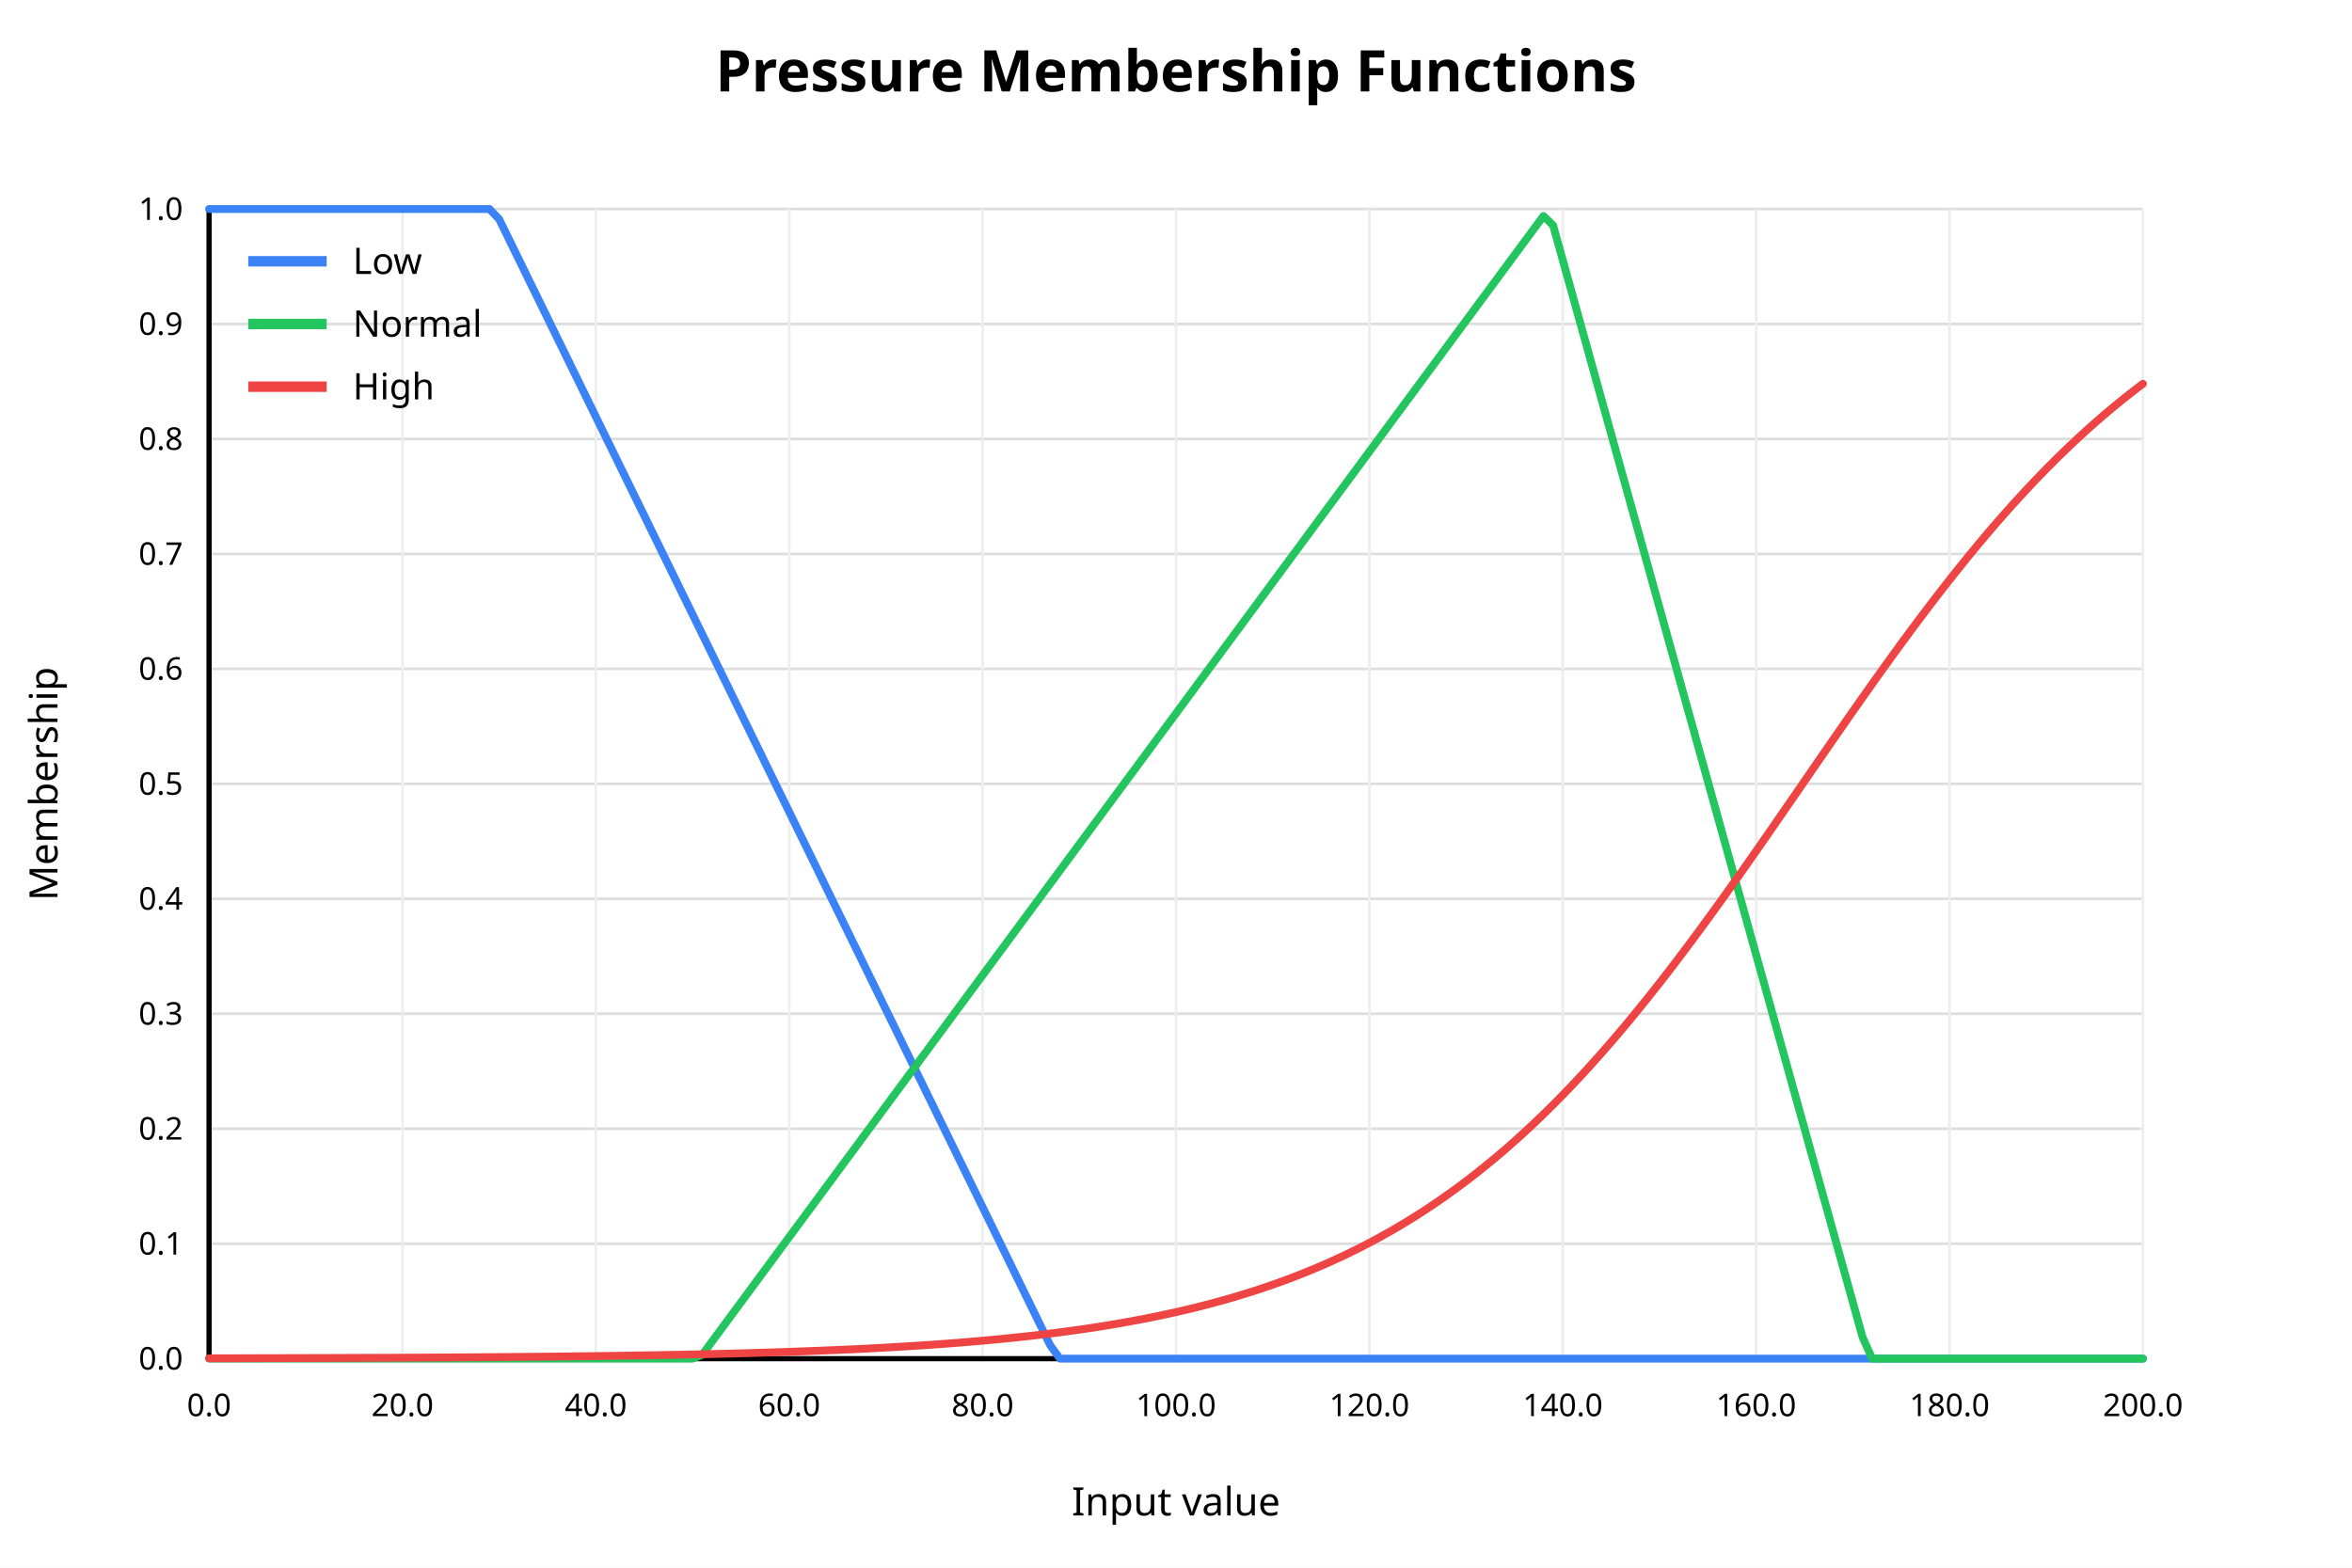
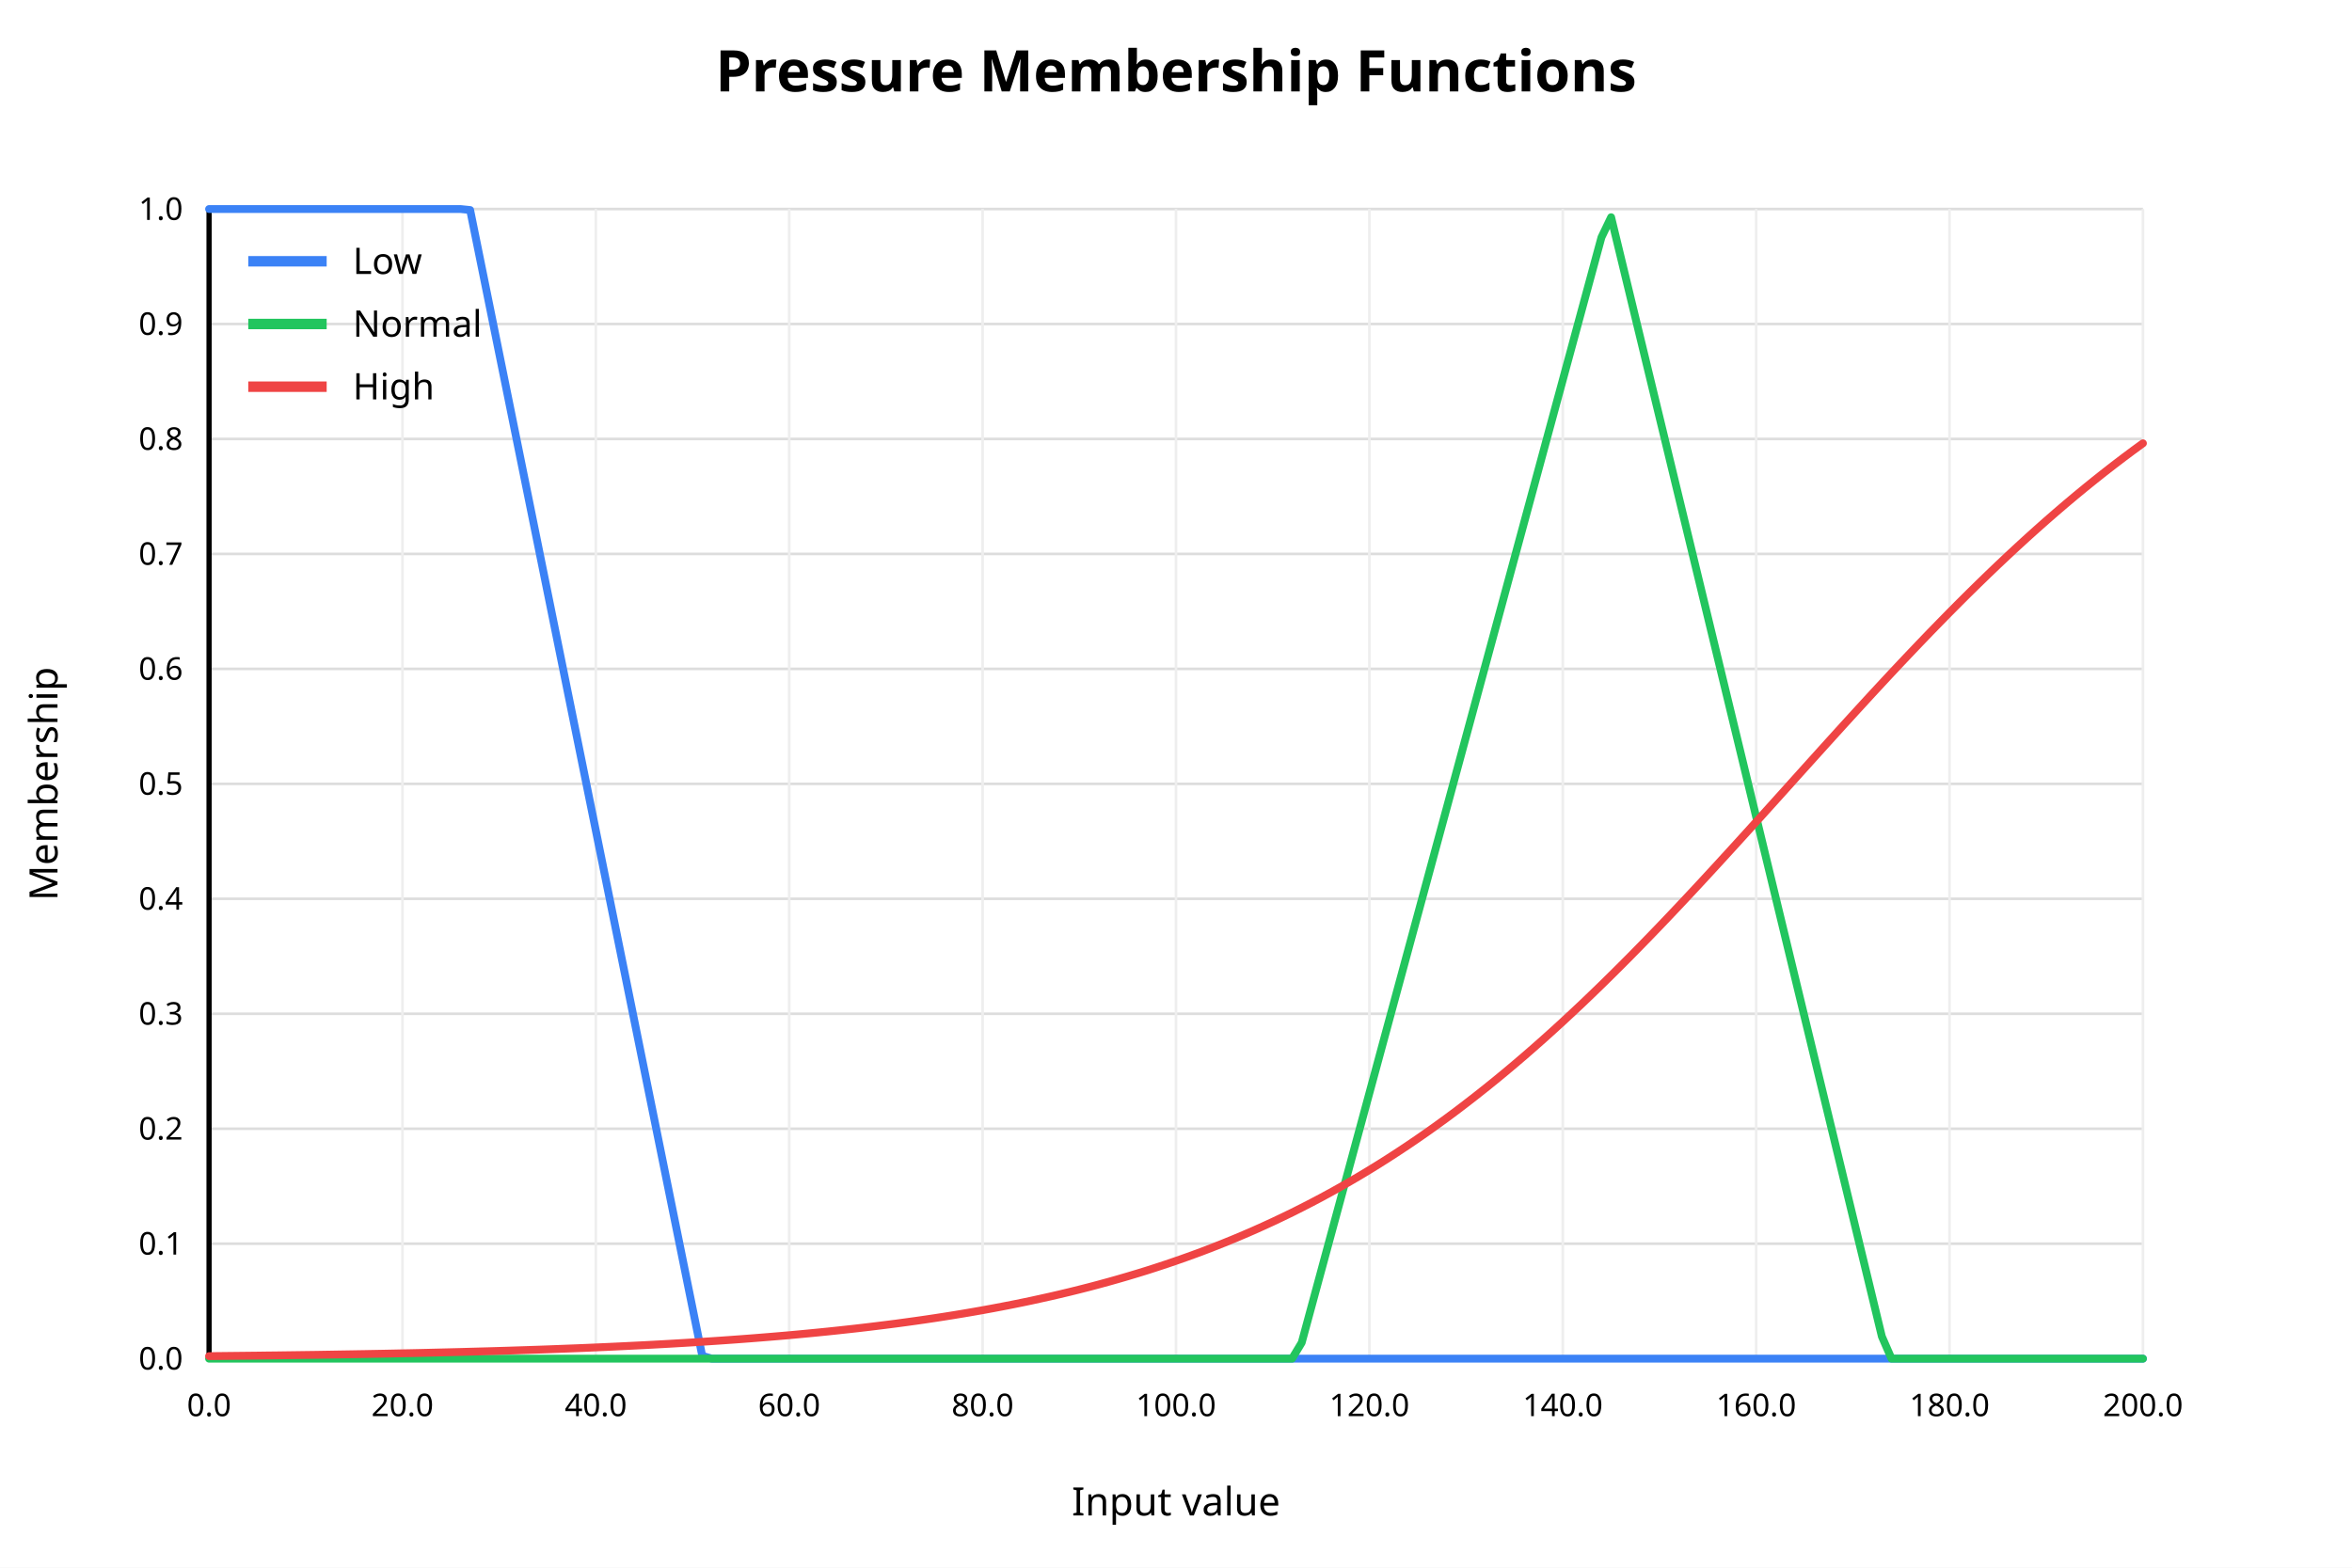
<svg xmlns="http://www.w3.org/2000/svg" width="900" height="600" viewBox="0 0 900 600">
  <rect x="0" y="0" width="900" height="600" fill="white" />
  <text x="450" y="35" text-anchor="middle" font-family="sans-serif" font-size="22" font-weight="bold" fill="black">Pressure Membership Functions</text>
  <line x1="80" y1="520.00" x2="820" y2="520.00" stroke="#dddddd" stroke-width="1" />
  <text x="70" y="520.00" text-anchor="end" dominant-baseline="middle" font-family="sans-serif" font-size="12" fill="black">0.0</text>
  <line x1="80" y1="476.00" x2="820" y2="476.00" stroke="#dddddd" stroke-width="1" />
  <text x="70" y="476.00" text-anchor="end" dominant-baseline="middle" font-family="sans-serif" font-size="12" fill="black">0.1</text>
  <line x1="80" y1="432.00" x2="820" y2="432.00" stroke="#dddddd" stroke-width="1" />
  <text x="70" y="432.00" text-anchor="end" dominant-baseline="middle" font-family="sans-serif" font-size="12" fill="black">0.2</text>
  <line x1="80" y1="388.00" x2="820" y2="388.00" stroke="#dddddd" stroke-width="1" />
  <text x="70" y="388.00" text-anchor="end" dominant-baseline="middle" font-family="sans-serif" font-size="12" fill="black">0.3</text>
  <line x1="80" y1="344.00" x2="820" y2="344.00" stroke="#dddddd" stroke-width="1" />
  <text x="70" y="344.00" text-anchor="end" dominant-baseline="middle" font-family="sans-serif" font-size="12" fill="black">0.4</text>
  <line x1="80" y1="300.00" x2="820" y2="300.00" stroke="#dddddd" stroke-width="1" />
  <text x="70" y="300.00" text-anchor="end" dominant-baseline="middle" font-family="sans-serif" font-size="12" fill="black">0.5</text>
  <line x1="80" y1="256.00" x2="820" y2="256.00" stroke="#dddddd" stroke-width="1" />
  <text x="70" y="256.00" text-anchor="end" dominant-baseline="middle" font-family="sans-serif" font-size="12" fill="black">0.6</text>
  <line x1="80" y1="212.00" x2="820" y2="212.00" stroke="#dddddd" stroke-width="1" />
  <text x="70" y="212.00" text-anchor="end" dominant-baseline="middle" font-family="sans-serif" font-size="12" fill="black">0.7</text>
  <line x1="80" y1="168.00" x2="820" y2="168.00" stroke="#dddddd" stroke-width="1" />
  <text x="70" y="168.00" text-anchor="end" dominant-baseline="middle" font-family="sans-serif" font-size="12" fill="black">0.8</text>
  <line x1="80" y1="124.00" x2="820" y2="124.00" stroke="#dddddd" stroke-width="1" />
  <text x="70" y="124.00" text-anchor="end" dominant-baseline="middle" font-family="sans-serif" font-size="12" fill="black">0.9</text>
  <line x1="80" y1="80.00" x2="820" y2="80.00" stroke="#dddddd" stroke-width="1" />
  <text x="70" y="80.00" text-anchor="end" dominant-baseline="middle" font-family="sans-serif" font-size="12" fill="black">1.0</text>
  <line x1="80.00" y1="80" x2="80.00" y2="520" stroke="#eeeeee" stroke-width="1" />
  <text x="80.00" y="542" text-anchor="middle" font-family="sans-serif" font-size="12" fill="black">0.0</text>
  <line x1="154.00" y1="80" x2="154.00" y2="520" stroke="#eeeeee" stroke-width="1" />
  <text x="154.00" y="542" text-anchor="middle" font-family="sans-serif" font-size="12" fill="black">20.0</text>
  <line x1="228.00" y1="80" x2="228.00" y2="520" stroke="#eeeeee" stroke-width="1" />
  <text x="228.00" y="542" text-anchor="middle" font-family="sans-serif" font-size="12" fill="black">40.0</text>
  <line x1="302.00" y1="80" x2="302.00" y2="520" stroke="#eeeeee" stroke-width="1" />
  <text x="302.00" y="542" text-anchor="middle" font-family="sans-serif" font-size="12" fill="black">60.0</text>
  <line x1="376.00" y1="80" x2="376.00" y2="520" stroke="#eeeeee" stroke-width="1" />
  <text x="376.00" y="542" text-anchor="middle" font-family="sans-serif" font-size="12" fill="black">80.0</text>
  <line x1="450.00" y1="80" x2="450.00" y2="520" stroke="#eeeeee" stroke-width="1" />
  <text x="450.00" y="542" text-anchor="middle" font-family="sans-serif" font-size="12" fill="black">100.0</text>
  <line x1="524.00" y1="80" x2="524.00" y2="520" stroke="#eeeeee" stroke-width="1" />
  <text x="524.00" y="542" text-anchor="middle" font-family="sans-serif" font-size="12" fill="black">120.0</text>
  <line x1="598.00" y1="80" x2="598.00" y2="520" stroke="#eeeeee" stroke-width="1" />
  <text x="598.00" y="542" text-anchor="middle" font-family="sans-serif" font-size="12" fill="black">140.0</text>
  <line x1="672.00" y1="80" x2="672.00" y2="520" stroke="#eeeeee" stroke-width="1" />
  <text x="672.00" y="542" text-anchor="middle" font-family="sans-serif" font-size="12" fill="black">160.0</text>
  <line x1="746.00" y1="80" x2="746.00" y2="520" stroke="#eeeeee" stroke-width="1" />
  <text x="746.00" y="542" text-anchor="middle" font-family="sans-serif" font-size="12" fill="black">180.0</text>
  <line x1="820.00" y1="80" x2="820.00" y2="520" stroke="#eeeeee" stroke-width="1" />
  <text x="820.00" y="542" text-anchor="middle" font-family="sans-serif" font-size="12" fill="black">200.0</text>
  <line x1="80" y1="520" x2="820" y2="520" stroke="black" stroke-width="2" />
  <line x1="80" y1="80" x2="80" y2="520" stroke="black" stroke-width="2" />
  <text x="450" y="580" text-anchor="middle" font-family="sans-serif" font-size="15" fill="black">Input value</text>
  <text x="22" y="300" text-anchor="middle" font-family="sans-serif" font-size="15" fill="black" transform="rotate(-90 22 300)">Membership</text>
-   <polyline fill="none" stroke="#3b82f6" stroke-width="3" stroke-linejoin="round" stroke-linecap="round" points="80.00,80.00 83.70,80.00 87.40,80.00 91.10,80.00 94.80,80.00 98.50,80.00 102.20,80.00 105.90,80.00 109.60,80.00 113.30,80.00 117.00,80.00 120.70,80.00 124.40,80.00 128.10,80.00 131.80,80.00 135.50,80.00 139.20,80.00 142.90,80.00 146.60,80.00 150.30,80.00 154.00,80.00 157.70,80.00 161.40,80.00 165.10,80.00 168.80,80.00 172.50,80.00 176.20,80.00 179.90,80.00 183.60,80.00 187.30,80.00 191.00,83.87 194.70,91.44 198.40,99.00 202.10,106.56 205.80,114.12 209.50,121.69 213.20,129.25 216.90,136.81 220.60,144.37 224.30,151.94 228.00,159.50 231.70,167.06 235.40,174.63 239.10,182.19 242.80,189.75 246.50,197.31 250.20,204.88 253.90,212.44 257.60,220.00 261.30,227.57 265.00,235.13 268.70,242.69 272.40,250.25 276.10,257.82 279.80,265.38 283.50,272.94 287.20,280.51 290.90,288.07 294.60,295.63 298.30,303.19 302.00,310.76 305.70,318.32 309.40,325.88 313.10,333.45 316.80,341.01 320.50,348.57 324.20,356.13 327.90,363.70 331.60,371.26 335.30,378.82 339.00,386.39 342.70,393.95 346.40,401.51 350.10,409.07 353.80,416.64 357.50,424.20 361.20,431.76 364.90,439.33 368.60,446.89 372.30,454.45 376.00,462.01 379.70,469.58 383.40,477.14 387.10,484.70 390.80,492.26 394.50,499.83 398.20,507.39 401.90,514.95 405.60,520.00 409.30,520.00 413.00,520.00 416.70,520.00 420.40,520.00 424.10,520.00 427.80,520.00 431.50,520.00 435.20,520.00 438.90,520.00 442.60,520.00 446.30,520.00 450.00,520.00 453.70,520.00 457.40,520.00 461.10,520.00 464.80,520.00 468.50,520.00 472.20,520.00 475.90,520.00 479.60,520.00 483.30,520.00 487.00,520.00 490.70,520.00 494.40,520.00 498.10,520.00 501.80,520.00 505.50,520.00 509.20,520.00 512.90,520.00 516.60,520.00 520.30,520.00 524.00,520.00 527.70,520.00 531.40,520.00 535.10,520.00 538.80,520.00 542.50,520.00 546.20,520.00 549.90,520.00 553.60,520.00 557.30,520.00 561.00,520.00 564.70,520.00 568.40,520.00 572.10,520.00 575.80,520.00 579.50,520.00 583.20,520.00 586.90,520.00 590.60,520.00 594.30,520.00 598.00,520.00 601.70,520.00 605.40,520.00 609.10,520.00 612.80,520.00 616.50,520.00 620.20,520.00 623.90,520.00 627.60,520.00 631.30,520.00 635.00,520.00 638.70,520.00 642.40,520.00 646.10,520.00 649.80,520.00 653.50,520.00 657.20,520.00 660.90,520.00 664.60,520.00 668.30,520.00 672.00,520.00 675.70,520.00 679.40,520.00 683.10,520.00 686.80,520.00 690.50,520.00 694.20,520.00 697.90,520.00 701.60,520.00 705.30,520.00 709.00,520.00 712.70,520.00 716.40,520.00 720.10,520.00 723.80,520.00 727.50,520.00 731.20,520.00 734.90,520.00 738.60,520.00 742.30,520.00 746.00,520.00 749.70,520.00 753.40,520.00 757.10,520.00 760.80,520.00 764.50,520.00 768.20,520.00 771.90,520.00 775.60,520.00 779.30,520.00 783.00,520.00 786.70,520.00 790.40,520.00 794.10,520.00 797.80,520.00 801.50,520.00 805.20,520.00 808.90,520.00 812.60,520.00 816.30,520.00 820.00,520.00" />
+   <polyline fill="none" stroke="#3b82f6" stroke-width="3" stroke-linejoin="round" stroke-linecap="round" points="80.00,80.00 83.70,80.00 87.40,80.00 91.10,80.00 94.80,80.00 98.50,80.00 102.20,80.00 105.90,80.00 109.60,80.00 113.30,80.00 117.00,80.00 120.70,80.00 124.40,80.00 128.10,80.00 131.80,80.00 135.50,80.00 139.20,80.00 142.90,80.00 146.60,80.00 150.30,80.00 154.00,80.00 157.70,80.00 161.40,80.00 165.10,80.00 168.80,80.00 172.50,80.00 176.20,80.00 179.90,80.38 183.60,98.65 187.30,116.92 191.00,135.19 194.70,153.46 198.40,171.73 202.10,190.00 205.80,208.27 209.50,226.54 213.20,244.82 216.90,263.09 220.60,281.36 224.30,299.63 228.00,317.90 231.70,336.17 235.40,354.44 239.10,372.71 242.80,390.98 246.50,409.26 250.20,427.53 253.90,445.80 257.60,464.07 261.30,482.34 265.00,500.61 268.70,518.88 272.40,520.00 276.10,520.00 279.80,520.00 283.50,520.00 287.20,520.00 290.90,520.00 294.60,520.00 298.30,520.00 302.00,520.00 305.70,520.00 309.40,520.00 313.10,520.00 316.80,520.00 320.50,520.00 324.20,520.00 327.90,520.00 331.60,520.00 335.30,520.00 339.00,520.00 342.70,520.00 346.40,520.00 350.10,520.00 353.80,520.00 357.50,520.00 361.20,520.00 364.90,520.00 368.60,520.00 372.30,520.00 376.00,520.00 379.70,520.00 383.40,520.00 387.10,520.00 390.80,520.00 394.50,520.00 398.20,520.00 401.90,520.00 405.60,520.00 409.30,520.00 413.00,520.00 416.70,520.00 420.40,520.00 424.10,520.00 427.80,520.00 431.50,520.00 435.20,520.00 438.90,520.00 442.60,520.00 446.30,520.00 450.00,520.00 453.70,520.00 457.40,520.00 461.10,520.00 464.80,520.00 468.50,520.00 472.20,520.00 475.90,520.00 479.60,520.00 483.30,520.00 487.00,520.00 490.70,520.00 494.40,520.00 498.10,520.00 501.80,520.00 505.50,520.00 509.20,520.00 512.90,520.00 516.60,520.00 520.30,520.00 524.00,520.00 527.70,520.00 531.40,520.00 535.10,520.00 538.80,520.00 542.50,520.00 546.20,520.00 549.90,520.00 553.60,520.00 557.30,520.00 561.00,520.00 564.70,520.00 568.40,520.00 572.10,520.00 575.80,520.00 579.50,520.00 583.20,520.00 586.90,520.00 590.60,520.00 594.30,520.00 598.00,520.00 601.70,520.00 605.40,520.00 609.10,520.00 612.80,520.00 616.50,520.00 620.20,520.00 623.90,520.00 627.60,520.00 631.30,520.00 635.00,520.00 638.70,520.00 642.40,520.00 646.10,520.00 649.80,520.00 653.50,520.00 657.20,520.00 660.90,520.00 664.60,520.00 668.30,520.00 672.00,520.00 675.70,520.00 679.40,520.00 683.10,520.00 686.80,520.00 690.50,520.00 694.20,520.00 697.90,520.00 701.60,520.00 705.30,520.00 709.00,520.00 712.70,520.00 716.40,520.00 720.10,520.00 723.80,520.00 727.50,520.00 731.20,520.00 734.90,520.00 738.60,520.00 742.30,520.00 746.00,520.00 749.70,520.00 753.40,520.00 757.10,520.00 760.80,520.00 764.50,520.00 768.20,520.00 771.90,520.00 775.60,520.00 779.30,520.00 783.00,520.00 786.70,520.00 790.40,520.00 794.10,520.00 797.80,520.00 801.50,520.00 805.20,520.00 808.90,520.00 812.60,520.00 816.30,520.00 820.00,520.00" />
  <line x1="95" y1="100" x2="125" y2="100" stroke="#3b82f6" stroke-width="4" />
  <text x="135" y="100" dominant-baseline="middle" font-family="sans-serif" font-size="14" fill="black">Low</text>
-   <polyline fill="none" stroke="#22c55e" stroke-width="3" stroke-linejoin="round" stroke-linecap="round" points="80.00,520.00 83.70,520.00 87.40,520.00 91.10,520.00 94.80,520.00 98.50,520.00 102.20,520.00 105.90,520.00 109.60,520.00 113.30,520.00 117.00,520.00 120.70,520.00 124.40,520.00 128.10,520.00 131.80,520.00 135.50,520.00 139.20,520.00 142.90,520.00 146.60,520.00 150.30,520.00 154.00,520.00 157.70,520.00 161.40,520.00 165.10,520.00 168.80,520.00 172.50,520.00 176.20,520.00 179.90,520.00 183.60,520.00 187.30,520.00 191.00,520.00 194.70,520.00 198.40,520.00 202.10,520.00 205.80,520.00 209.50,520.00 213.20,520.00 216.90,520.00 220.60,520.00 224.30,520.00 228.00,520.00 231.70,520.00 235.40,520.00 239.10,520.00 242.80,520.00 246.50,520.00 250.20,520.00 253.90,520.00 257.60,520.00 261.30,520.00 265.00,520.00 268.70,518.53 272.40,513.52 276.10,508.51 279.80,503.50 283.50,498.49 287.20,493.48 290.90,488.47 294.60,483.46 298.30,478.45 302.00,473.44 305.70,468.43 309.40,463.42 313.10,458.41 316.80,453.40 320.50,448.39 324.20,443.38 327.90,438.37 331.60,433.36 335.30,428.35 339.00,423.34 342.70,418.33 346.40,413.32 350.10,408.31 353.80,403.30 357.50,398.29 361.20,393.28 364.90,388.27 368.60,383.26 372.30,378.25 376.00,373.24 379.70,368.23 383.40,363.22 387.10,358.21 390.80,353.20 394.50,348.19 398.20,343.18 401.90,338.17 405.60,333.16 409.30,328.15 413.00,323.14 416.70,318.13 420.40,313.12 424.10,308.11 427.80,303.10 431.50,298.09 435.20,293.08 438.90,288.07 442.60,283.06 446.30,278.05 450.00,273.04 453.70,268.03 457.40,263.02 461.10,258.01 464.80,253.00 468.50,247.99 472.20,242.98 475.90,237.97 479.60,232.96 483.30,227.95 487.00,222.94 490.70,217.93 494.40,212.92 498.10,207.91 501.80,202.90 505.50,197.89 509.20,192.88 512.90,187.87 516.60,182.86 520.30,177.85 524.00,172.84 527.70,167.83 531.40,162.82 535.10,157.81 538.80,152.80 542.50,147.79 546.20,142.78 549.90,137.77 553.60,132.76 557.30,127.75 561.00,122.74 564.70,117.73 568.40,112.72 572.10,107.71 575.80,102.70 579.50,97.69 583.20,92.68 586.90,87.67 590.60,82.66 594.30,86.25 598.00,99.55 601.70,112.84 605.40,126.14 609.10,139.44 612.80,152.73 616.50,166.03 620.20,179.33 623.90,192.62 627.60,205.92 631.30,219.22 635.00,232.51 638.70,245.81 642.40,259.11 646.10,272.40 649.80,285.70 653.50,299.00 657.20,312.29 660.90,325.59 664.60,338.89 668.30,352.18 672.00,365.48 675.70,378.78 679.40,392.07 683.10,405.37 686.80,418.67 690.50,431.96 694.20,445.26 697.90,458.56 701.60,471.85 705.30,485.15 709.00,498.45 712.70,511.74 716.40,520.00 720.10,520.00 723.80,520.00 727.50,520.00 731.20,520.00 734.90,520.00 738.60,520.00 742.30,520.00 746.00,520.00 749.70,520.00 753.40,520.00 757.10,520.00 760.80,520.00 764.50,520.00 768.20,520.00 771.90,520.00 775.60,520.00 779.30,520.00 783.00,520.00 786.70,520.00 790.40,520.00 794.10,520.00 797.80,520.00 801.50,520.00 805.20,520.00 808.90,520.00 812.60,520.00 816.30,520.00 820.00,520.00" />
+   <polyline fill="none" stroke="#22c55e" stroke-width="3" stroke-linejoin="round" stroke-linecap="round" points="80.00,520.00 83.70,520.00 87.40,520.00 91.10,520.00 94.80,520.00 98.50,520.00 102.20,520.00 105.90,520.00 109.60,520.00 113.30,520.00 117.00,520.00 120.70,520.00 124.40,520.00 128.10,520.00 131.80,520.00 135.50,520.00 139.20,520.00 142.90,520.00 146.60,520.00 150.30,520.00 154.00,520.00 157.70,520.00 161.40,520.00 165.10,520.00 168.80,520.00 172.50,520.00 176.20,520.00 179.90,520.00 183.60,520.00 187.30,520.00 191.00,520.00 194.70,520.00 198.40,520.00 202.10,520.00 205.80,520.00 209.50,520.00 213.20,520.00 216.90,520.00 220.60,520.00 224.30,520.00 228.00,520.00 231.70,520.00 235.40,520.00 239.10,520.00 242.80,520.00 246.50,520.00 250.20,520.00 253.90,520.00 257.60,520.00 261.30,520.00 265.00,520.00 268.70,520.00 272.40,520.00 276.10,520.00 279.80,520.00 283.50,520.00 287.20,520.00 290.90,520.00 294.60,520.00 298.30,520.00 302.00,520.00 305.70,520.00 309.40,520.00 313.10,520.00 316.80,520.00 320.50,520.00 324.20,520.00 327.90,520.00 331.60,520.00 335.30,520.00 339.00,520.00 342.70,520.00 346.40,520.00 350.10,520.00 353.80,520.00 357.50,520.00 361.20,520.00 364.90,520.00 368.60,520.00 372.30,520.00 376.00,520.00 379.70,520.00 383.40,520.00 387.10,520.00 390.80,520.00 394.50,520.00 398.20,520.00 401.90,520.00 405.60,520.00 409.30,520.00 413.00,520.00 416.70,520.00 420.40,520.00 424.10,520.00 427.80,520.00 431.50,520.00 435.20,520.00 438.90,520.00 442.60,520.00 446.30,520.00 450.00,520.00 453.70,520.00 457.40,520.00 461.10,520.00 464.80,520.00 468.50,520.00 472.20,520.00 475.90,520.00 479.60,520.00 483.30,520.00 487.00,520.00 490.70,520.00 494.40,520.00 498.10,513.87 501.80,500.22 505.50,486.58 509.20,472.93 512.90,459.28 516.60,445.64 520.30,431.99 524.00,418.35 527.70,404.70 531.40,391.05 535.10,377.41 538.80,363.76 542.50,350.12 546.20,336.47 549.90,322.82 553.60,309.18 557.30,295.53 561.00,281.89 564.70,268.24 568.40,254.59 572.10,240.95 575.80,227.30 579.50,213.66 583.20,200.01 586.90,186.36 590.60,172.72 594.30,159.07 598.00,145.43 601.70,131.78 605.40,118.13 609.10,104.49 612.80,90.84 616.50,83.14 620.20,98.44 623.90,113.74 627.60,129.04 631.30,144.34 635.00,159.64 638.70,174.93 642.40,190.23 646.10,205.53 649.80,220.83 653.50,236.13 657.20,251.43 660.90,266.73 664.60,282.03 668.30,297.32 672.00,312.62 675.70,327.92 679.40,343.22 683.10,358.52 686.80,373.82 690.50,389.12 694.20,404.42 697.90,419.71 701.60,435.01 705.30,450.31 709.00,465.61 712.70,480.91 716.40,496.21 720.10,511.51 723.80,520.00 727.50,520.00 731.20,520.00 734.90,520.00 738.60,520.00 742.30,520.00 746.00,520.00 749.70,520.00 753.40,520.00 757.10,520.00 760.80,520.00 764.50,520.00 768.20,520.00 771.90,520.00 775.60,520.00 779.30,520.00 783.00,520.00 786.70,520.00 790.40,520.00 794.10,520.00 797.80,520.00 801.50,520.00 805.20,520.00 808.90,520.00 812.60,520.00 816.30,520.00 820.00,520.00" />
  <line x1="95" y1="124" x2="125" y2="124" stroke="#22c55e" stroke-width="4" />
  <text x="135" y="124" dominant-baseline="middle" font-family="sans-serif" font-size="14" fill="black">Normal</text>
-   <polyline fill="none" stroke="#ef4444" stroke-width="3" stroke-linejoin="round" stroke-linecap="round" points="80.00,519.86 83.70,519.85 87.40,519.85 91.10,519.84 94.80,519.83 98.50,519.82 102.20,519.81 105.90,519.80 109.60,519.79 113.30,519.78 117.00,519.77 120.70,519.76 124.40,519.75 128.10,519.74 131.80,519.72 135.50,519.71 139.20,519.69 142.90,519.68 146.60,519.66 150.30,519.65 154.00,519.63 157.70,519.61 161.40,519.59 165.10,519.57 168.80,519.55 172.50,519.52 176.20,519.50 179.90,519.48 183.60,519.45 187.30,519.42 191.00,519.39 194.70,519.36 198.40,519.33 202.10,519.30 205.80,519.26 209.50,519.23 213.20,519.19 216.90,519.15 220.60,519.10 224.30,519.06 228.00,519.01 231.70,518.96 235.40,518.91 239.10,518.86 242.80,518.80 246.50,518.74 250.20,518.68 253.90,518.61 257.60,518.54 261.30,518.47 265.00,518.39 268.70,518.31 272.40,518.23 276.10,518.14 279.80,518.05 283.50,517.95 287.20,517.85 290.90,517.74 294.60,517.63 298.30,517.51 302.00,517.38 305.70,517.25 309.40,517.12 313.10,516.97 316.80,516.82 320.50,516.67 324.20,516.50 327.90,516.33 331.60,516.15 335.30,515.95 339.00,515.75 342.70,515.54 346.40,515.32 350.10,515.09 353.80,514.85 357.50,514.59 361.20,514.33 364.90,514.05 368.60,513.75 372.30,513.44 376.00,513.12 379.70,512.78 383.40,512.43 387.10,512.05 390.80,511.66 394.50,511.26 398.20,510.83 401.90,510.38 405.60,509.91 409.30,509.41 413.00,508.90 416.70,508.36 420.40,507.79 424.10,507.20 427.80,506.57 431.50,505.92 435.20,505.24 438.90,504.53 442.60,503.78 446.30,503.00 450.00,502.19 453.70,501.33 457.40,500.44 461.10,499.51 464.80,498.53 468.50,497.51 472.20,496.45 475.90,495.33 479.60,494.17 483.30,492.96 487.00,491.69 490.70,490.37 494.40,488.99 498.10,487.55 501.80,486.05 505.50,484.49 509.20,482.86 512.90,481.17 516.60,479.41 520.30,477.57 524.00,475.66 527.70,473.67 531.40,471.61 535.10,469.47 538.80,467.24 542.50,464.93 546.20,462.53 549.90,460.05 553.60,457.47 557.30,454.81 561.00,452.05 564.70,449.19 568.40,446.24 572.10,443.19 575.80,440.05 579.50,436.80 583.20,433.46 586.90,430.01 590.60,426.46 594.30,422.82 598.00,419.07 601.70,415.22 605.40,411.27 609.10,407.22 612.80,403.07 616.50,398.83 620.20,394.50 623.90,390.07 627.60,385.55 631.30,380.95 635.00,376.26 638.70,371.50 642.40,366.65 646.10,361.74 649.80,356.76 653.50,351.71 657.20,346.61 660.90,341.45 664.60,336.24 668.30,331.00 672.00,325.71 675.70,320.40 679.40,315.06 683.10,309.70 686.80,304.34 690.50,298.97 694.20,293.59 697.90,288.23 701.60,282.88 705.30,277.55 709.00,272.25 712.70,266.98 716.40,261.75 720.10,256.56 723.80,251.42 727.50,246.34 731.20,241.32 734.90,236.36 738.60,231.47 742.30,226.66 746.00,221.92 749.70,217.27 753.40,212.70 757.10,208.21 760.80,203.82 764.50,199.52 768.20,195.32 771.90,191.21 775.60,187.20 779.30,183.29 783.00,179.48 786.70,175.77 790.40,172.16 794.10,168.65 797.80,165.24 801.50,161.94 805.20,158.73 808.90,155.62 812.60,152.61 816.30,149.70 820.00,146.88" />
+   <polyline fill="none" stroke="#ef4444" stroke-width="3" stroke-linejoin="round" stroke-linecap="round" points="80.00,519.03 83.70,518.99 87.40,518.95 91.10,518.91 94.80,518.87 98.50,518.83 102.20,518.78 105.90,518.74 109.60,518.69 113.30,518.64 117.00,518.59 120.70,518.54 124.40,518.48 128.10,518.42 131.80,518.36 135.50,518.30 139.20,518.24 142.90,518.17 146.60,518.10 150.30,518.03 154.00,517.95 157.70,517.88 161.40,517.80 165.10,517.71 168.80,517.62 172.50,517.53 176.20,517.44 179.90,517.34 183.60,517.24 187.30,517.14 191.00,517.03 194.70,516.92 198.40,516.80 202.10,516.68 205.80,516.56 209.50,516.43 213.20,516.29 216.90,516.15 220.60,516.01 224.30,515.86 228.00,515.70 231.70,515.54 235.40,515.37 239.10,515.19 242.80,515.01 246.50,514.83 250.20,514.63 253.90,514.43 257.60,514.22 261.30,514.00 265.00,513.78 268.70,513.54 272.40,513.30 276.10,513.05 279.80,512.79 283.50,512.52 287.20,512.24 290.90,511.95 294.60,511.65 298.30,511.34 302.00,511.02 305.70,510.68 309.40,510.33 313.10,509.97 316.80,509.60 320.50,509.21 324.20,508.81 327.90,508.40 331.60,507.97 335.30,507.52 339.00,507.06 342.70,506.59 346.40,506.09 350.10,505.58 353.80,505.05 357.50,504.50 361.20,503.93 364.90,503.34 368.60,502.73 372.30,502.10 376.00,501.45 379.70,500.77 383.40,500.07 387.10,499.35 390.80,498.60 394.50,497.83 398.20,497.02 401.90,496.20 405.60,495.34 409.30,494.46 413.00,493.54 416.70,492.60 420.40,491.62 424.10,490.61 427.80,489.57 431.50,488.49 435.20,487.38 438.90,486.24 442.60,485.05 446.30,483.83 450.00,482.57 453.70,481.27 457.40,479.93 461.10,478.55 464.80,477.12 468.50,475.65 472.20,474.14 475.90,472.58 479.60,470.98 483.30,469.32 487.00,467.62 490.70,465.87 494.40,464.08 498.10,462.22 501.80,460.32 505.50,458.37 509.20,456.36 512.90,454.30 516.60,452.18 520.30,450.01 524.00,447.78 527.70,445.50 531.40,443.15 535.10,440.75 538.80,438.30 542.50,435.78 546.20,433.21 549.90,430.57 553.60,427.88 557.30,425.13 561.00,422.31 564.70,419.44 568.40,416.51 572.10,413.53 575.80,410.48 579.50,407.38 583.20,404.22 586.90,401.00 590.60,397.73 594.30,394.40 598.00,391.02 601.70,387.58 605.40,384.10 609.10,380.56 612.80,376.98 616.50,373.34 620.20,369.67 623.90,365.95 627.60,362.18 631.30,358.38 635.00,354.54 638.70,350.66 642.40,346.75 646.10,342.81 649.80,338.84 653.50,334.84 657.20,330.82 660.90,326.78 664.60,322.72 668.30,318.65 672.00,314.56 675.70,310.46 679.40,306.36 683.10,302.25 686.80,298.13 690.50,294.02 694.20,289.92 697.90,285.82 701.60,281.73 705.30,277.65 709.00,273.59 712.70,269.55 716.40,265.52 720.10,261.53 723.80,257.55 727.50,253.61 731.20,249.70 734.90,245.82 738.60,241.97 742.30,238.17 746.00,234.40 749.70,230.67 753.40,226.99 757.10,223.36 760.80,219.77 764.50,216.23 768.20,212.74 771.90,209.30 775.60,205.91 779.30,202.58 783.00,199.30 786.70,196.08 790.40,192.91 794.10,189.80 797.80,186.75 801.50,183.76 805.20,180.82 808.90,177.95 812.60,175.13 816.30,172.37 820.00,169.67" />
  <line x1="95" y1="148" x2="125" y2="148" stroke="#ef4444" stroke-width="4" />
  <text x="135" y="148" dominant-baseline="middle" font-family="sans-serif" font-size="14" fill="black">High</text>
</svg>
